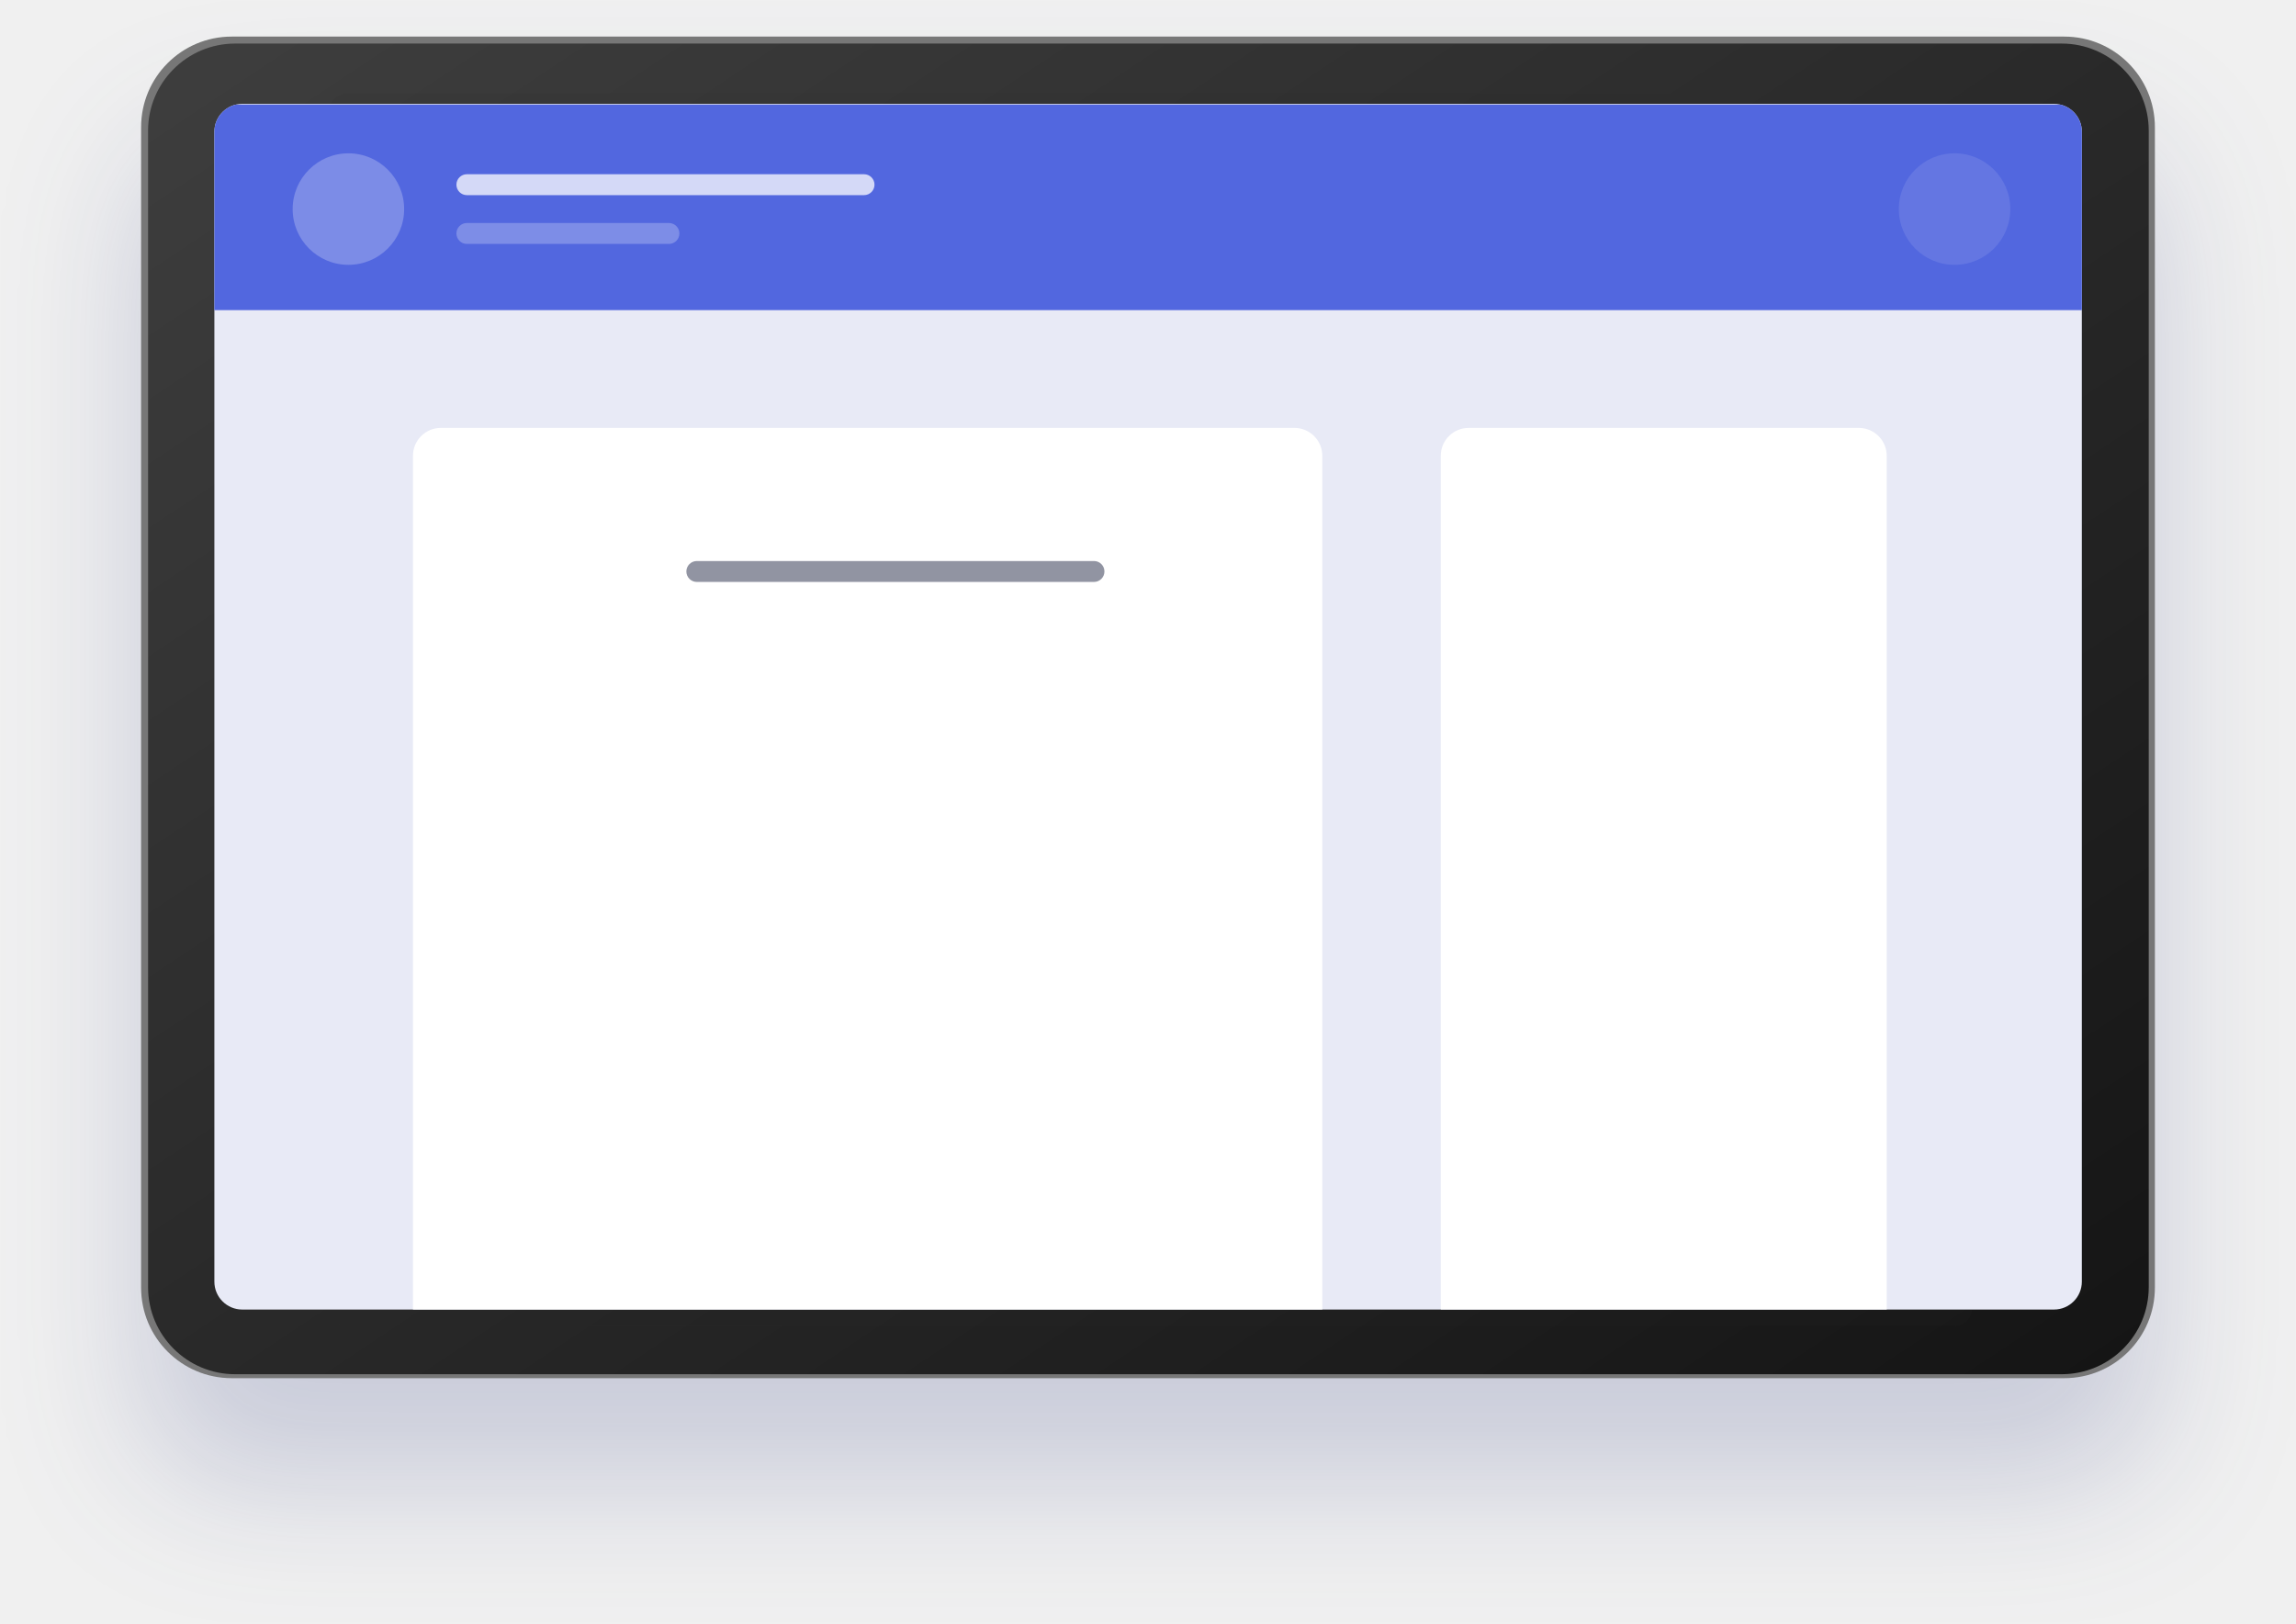
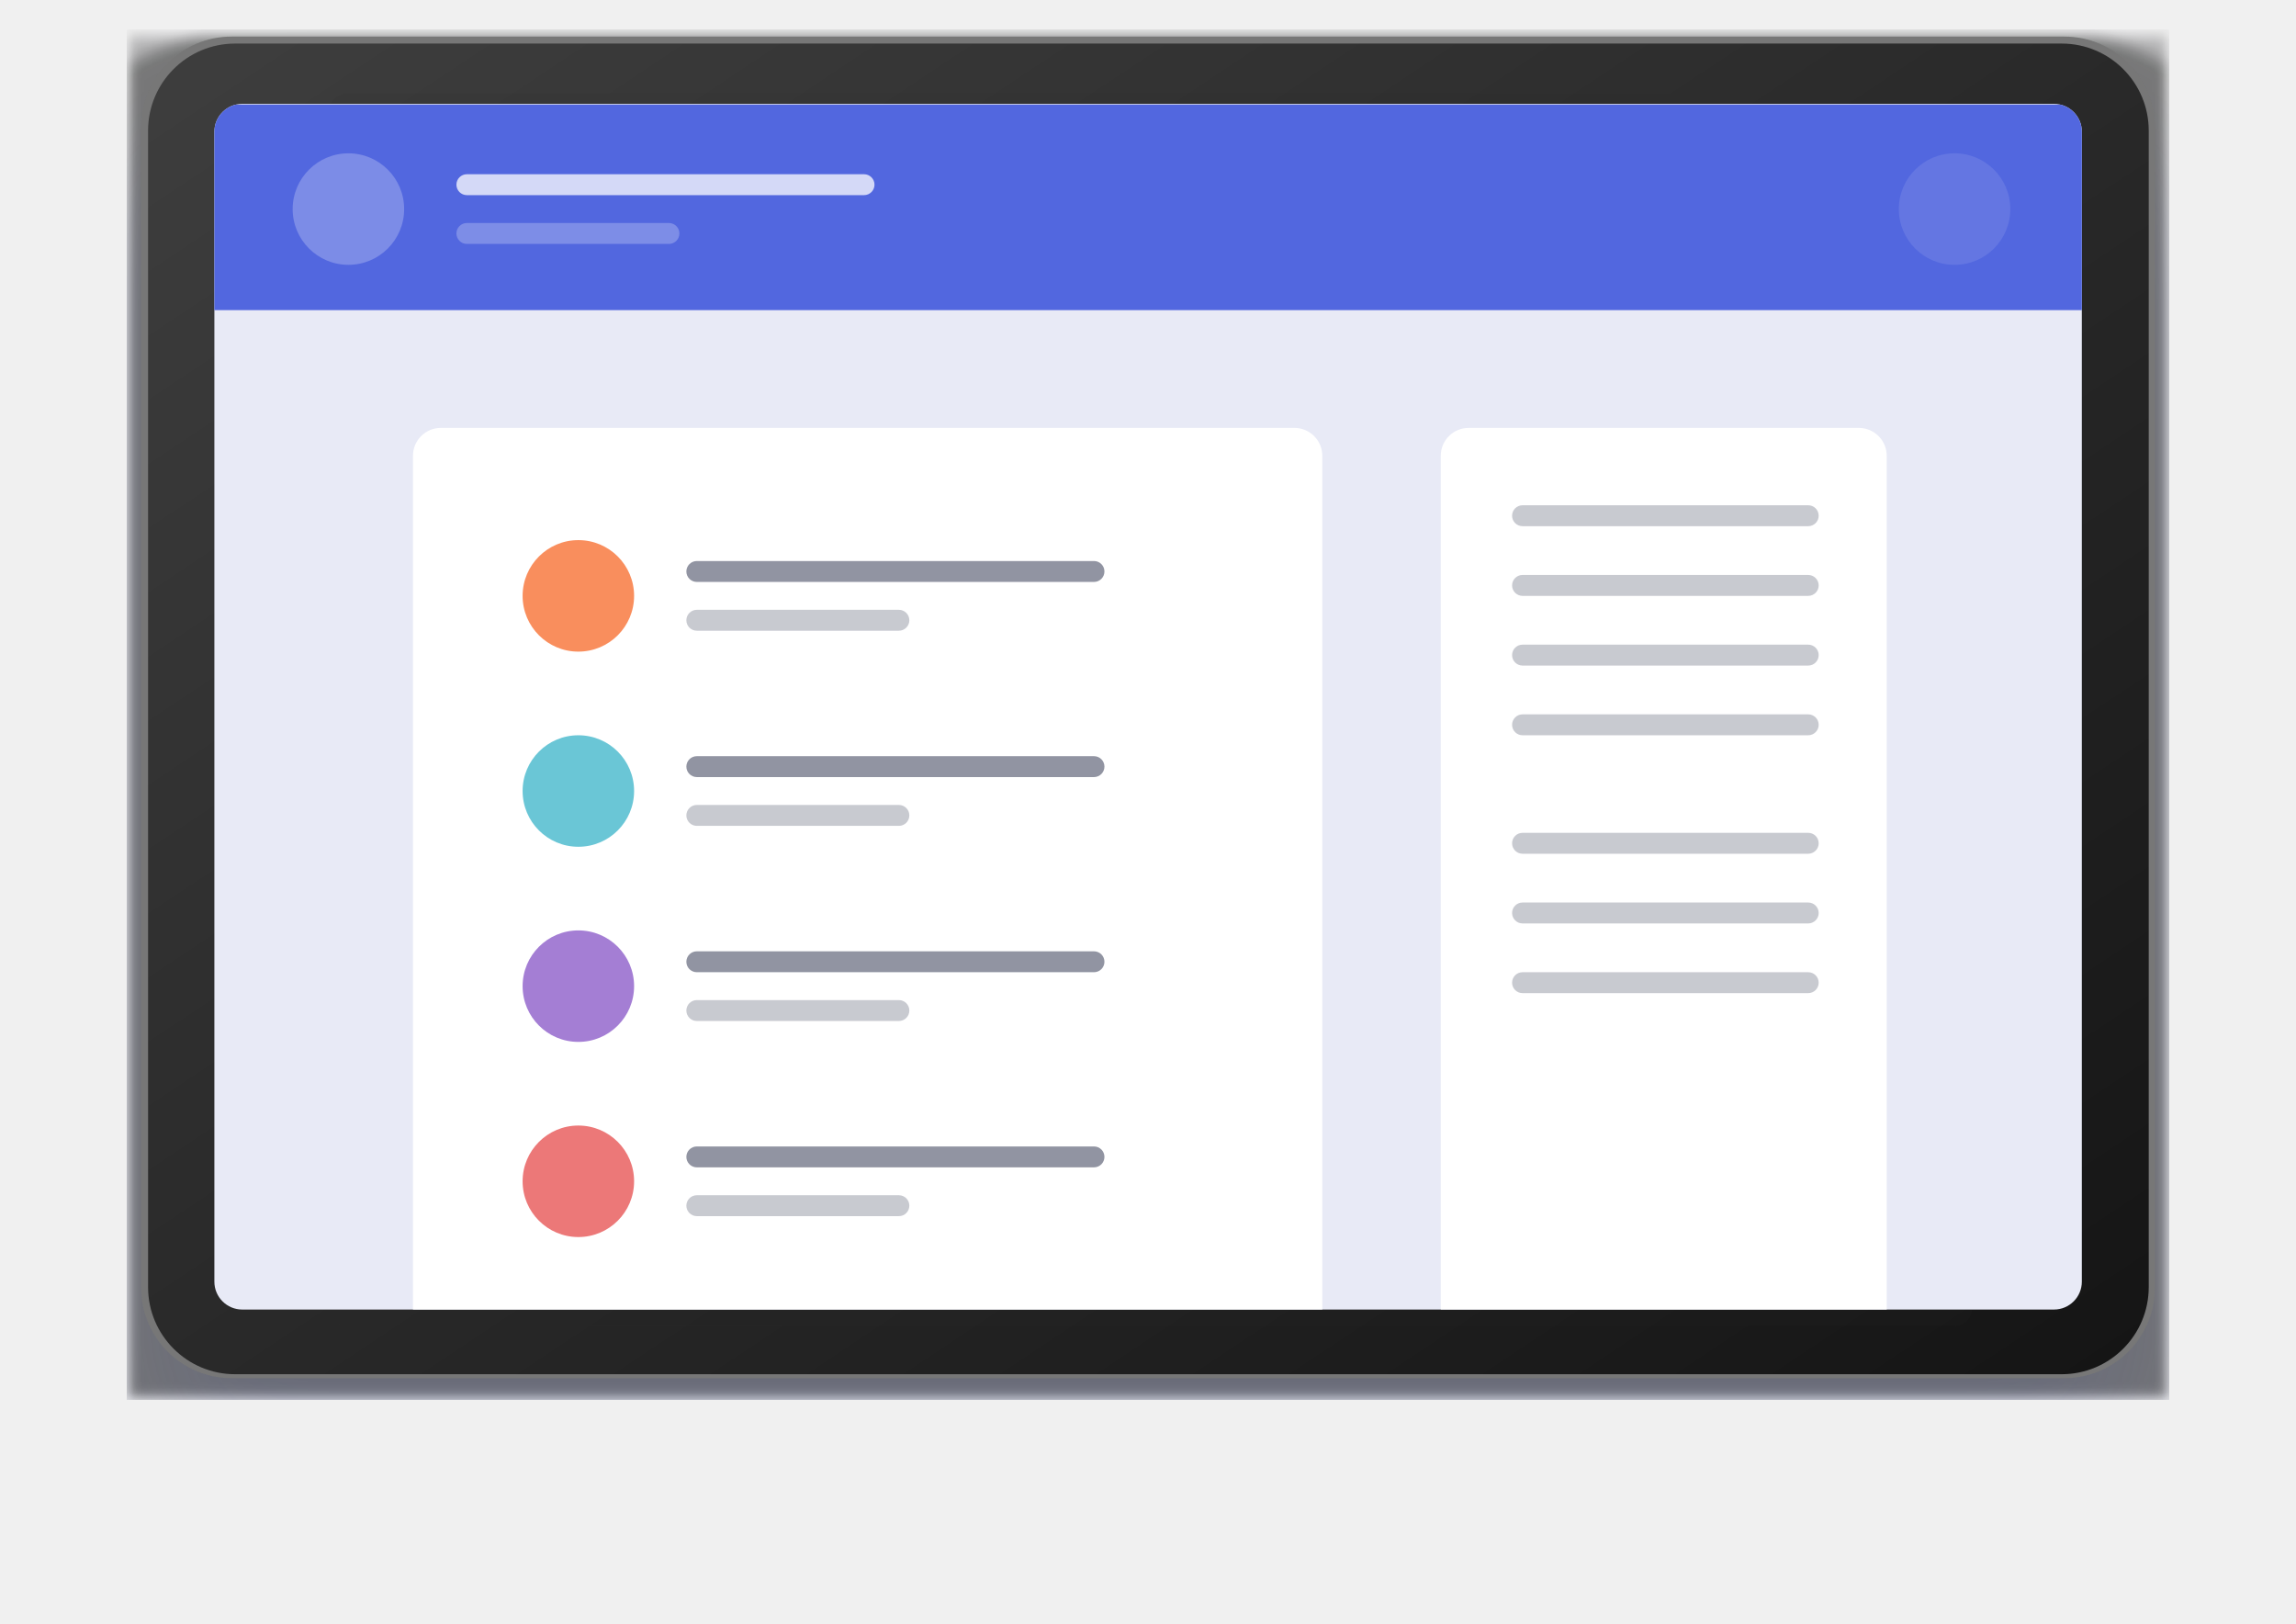
<svg xmlns="http://www.w3.org/2000/svg" width="659" height="466" fill="none">
  <g filter="url(#a)">
-     <rect x="40.5" y="10.5" width="578" height="385" rx="26" fill="#777" />
-   </g>
-   <rect x="42.5" y="12.5" width="574.23" height="381.865" rx="25" fill="url(#b)" />
-   <rect opacity=".1" x="94.531" y="26.803" width="471.463" height="353.756" rx="5" fill="#2A2A2A" />
-   <rect x="61.531" y="29.803" width="536" height="346" rx="8" fill="#E8EAF6" />
-   <mask id="c" style="mask-type:alpha" maskUnits="userSpaceOnUse" x="61" y="29" width="537" height="347">
-     <rect x="61.531" y="29.803" width="536" height="346" rx="8" fill="#fff" />
-   </mask>
-   <g mask="url(#c)">
-     <path fill="#5267DF" d="M58 30h547v59H58z" />
-     <circle opacity=".245" cx="100" cy="60" r="16" fill="#fff" />
-     <circle opacity=".104" cx="561" cy="60" r="16" fill="#fff" />
-     <rect opacity=".75" x="131" y="50" width="120" height="6" rx="3" fill="#fff" />
-     <rect opacity=".25" x="131" y="64" width="64" height="6" rx="3" fill="#fff" />
-     <rect x="118.53" y="122.803" width="261" height="316" rx="8" fill="#fff" />
-     <rect x="413.53" y="122.803" width="128" height="316" rx="8" fill="#fff" />
-     <rect opacity=".5" x="197" y="161" width="120" height="6" rx="3" fill="#242A45" />
+     <g filter="url(#b)">
+       <rect x="40.5" y="10.5" width="578" height="385" rx="26" fill="#777" />
+     </g>
+     <rect x="42.5" y="12.5" width="574.23" height="381.865" rx="25" fill="url(#c)" />
+     <rect opacity=".1" x="94.531" y="26.803" width="471.463" height="353.756" rx="5" fill="#2A2A2A" />
+     <rect x="61.531" y="29.803" width="536" height="346" rx="8" fill="#E8EAF6" />
+     <mask id="d" style="mask-type:alpha" maskUnits="userSpaceOnUse" x="61" y="29" width="537" height="347">
+       <rect x="61.531" y="29.803" width="536" height="346" rx="8" fill="#fff" />
+     </mask>
+     <g mask="url(#d)">
+       <path fill="#5267DF" d="M58 30h547v59H58z" />
+       <g fill="#fff">
+         <circle opacity=".245" cx="100" cy="60" r="16" />
+         <circle opacity=".104" cx="561" cy="60" r="16" />
+         <rect opacity=".75" x="131" y="50" width="120" height="6" rx="3" />
+         <rect opacity=".25" x="131" y="64" width="64" height="6" rx="3" />
+       </g>
+       <g>
+         <rect x="118.53" y="122.803" width="261" height="316" rx="8" fill="#fff" />
+         <rect x="413.53" y="122.803" width="128" height="316" rx="8" fill="#fff" />
+         <rect opacity=".5" x="197" y="161" width="120" height="6" rx="3" fill="#242A45" />
+       </g>
+     </g>
+     <g>
+       <circle cx="166" cy="171" r="16" fill="#F98E5D" />
+       <rect opacity=".25" x="434" y="145" width="88" height="6" rx="3" fill="#242A45" />
+       <rect opacity=".25" x="434" y="165" width="88" height="6" rx="3" fill="#242A45" />
+       <rect opacity=".25" x="434" y="185" width="88" height="6" rx="3" fill="#242A45" />
+       <rect opacity=".25" x="434" y="205" width="88" height="6" rx="3" fill="#242A45" />
+       <rect opacity=".25" x="434" y="239" width="88" height="6" rx="3" fill="#242A45" />
+       <rect opacity=".25" x="434" y="259" width="88" height="6" rx="3" fill="#242A45" />
+       <rect opacity=".25" x="434" y="279" width="88" height="6" rx="3" fill="#242A45" />
+       <rect opacity=".25" x="197" y="175" width="64" height="6" rx="3" fill="#242A45" />
+     </g>
+     <g>
+       <circle cx="166" cy="227" r="16" fill="#6AC6D6" />
+       <rect opacity=".5" x="197" y="217" width="120" height="6" rx="3" fill="#242A45" />
+       <rect opacity=".25" x="197" y="231" width="64" height="6" rx="3" fill="#242A45" />
+     </g>
+     <g>
+       <circle cx="166" cy="283" r="16" fill="#A47ED4" />
+       <rect opacity=".5" x="197" y="273" width="120" height="6" rx="3" fill="#242A45" />
+       <rect opacity=".25" x="197" y="287" width="64" height="6" rx="3" fill="#242A45" />
+     </g>
+     <g>
+       <circle cx="166" cy="339" r="16" fill="#EC7878" />
+       <rect opacity=".5" x="197" y="329" width="120" height="6" rx="3" fill="#242A45" />
+       <rect opacity=".25" x="197" y="343" width="64" height="6" rx="3" fill="#242A45" />
+     </g>
  </g>
  <defs>
-     <linearGradient id="b" x1="888.042" y1="206.406" x2="548.325" y2="-304.444" gradientUnits="userSpaceOnUse">
-       <stop stop-color="#151515" />
-       <stop offset="1" stop-color="#3D3D3D" />
-     </linearGradient>
-     <filter id="a" x=".5" y=".5" width="658" height="465" filterUnits="userSpaceOnUse" color-interpolation-filters="sRGB">
+     <filter id="a" x="36.5" y="8.5" width="586" height="393" filterUnits="userSpaceOnUse" color-interpolation-filters="sRGB">
+       <feFlood flood-opacity="0" result="BackgroundImageFix" />
+       <feColorMatrix in="SourceAlpha" values="0 0 0 0 0 0 0 0 0 0 0 0 0 0 0 0 0 0 127 0" result="hardAlpha" />
+       <feOffset dy="2" />
+       <feGaussianBlur stdDeviation="2" />
+       <feColorMatrix values="0 0 0 0 0 0 0 0 0 0 0 0 0 0 0 0 0 0 0.5 0" />
+       <feBlend in2="BackgroundImageFix" result="effect1_dropShadow_0_372" />
+       <feBlend in="SourceGraphic" in2="effect1_dropShadow_0_372" result="shape" />
+     </filter>
+     <filter id="b" x=".5" y=".5" width="658" height="465" filterUnits="userSpaceOnUse" color-interpolation-filters="sRGB">
      <feFlood flood-opacity="0" result="BackgroundImageFix" />
      <feColorMatrix in="SourceAlpha" values="0 0 0 0 0 0 0 0 0 0 0 0 0 0 0 0 0 0 127 0" result="hardAlpha" />
      <feOffset dy="30" />
      <feGaussianBlur stdDeviation="20" />
      <feColorMatrix values="0 0 0 0 0.182 0 0 0 0 0.231 0 0 0 0 0.506 0 0 0 0.2 0" />
-       <feBlend in2="BackgroundImageFix" result="effect1_dropShadow_0_373" />
-       <feBlend in="SourceGraphic" in2="effect1_dropShadow_0_373" result="shape" />
+       <feBlend in2="BackgroundImageFix" result="effect1_dropShadow_0_372" />
+       <feBlend in="SourceGraphic" in2="effect1_dropShadow_0_372" result="shape" />
    </filter>
+     <linearGradient id="c" x1="888.042" y1="206.406" x2="548.325" y2="-304.444" gradientUnits="userSpaceOnUse">
+       <stop stop-color="#151515" />
+       <stop offset="1" stop-color="#3D3D3D" />
+     </linearGradient>
  </defs>
</svg>
